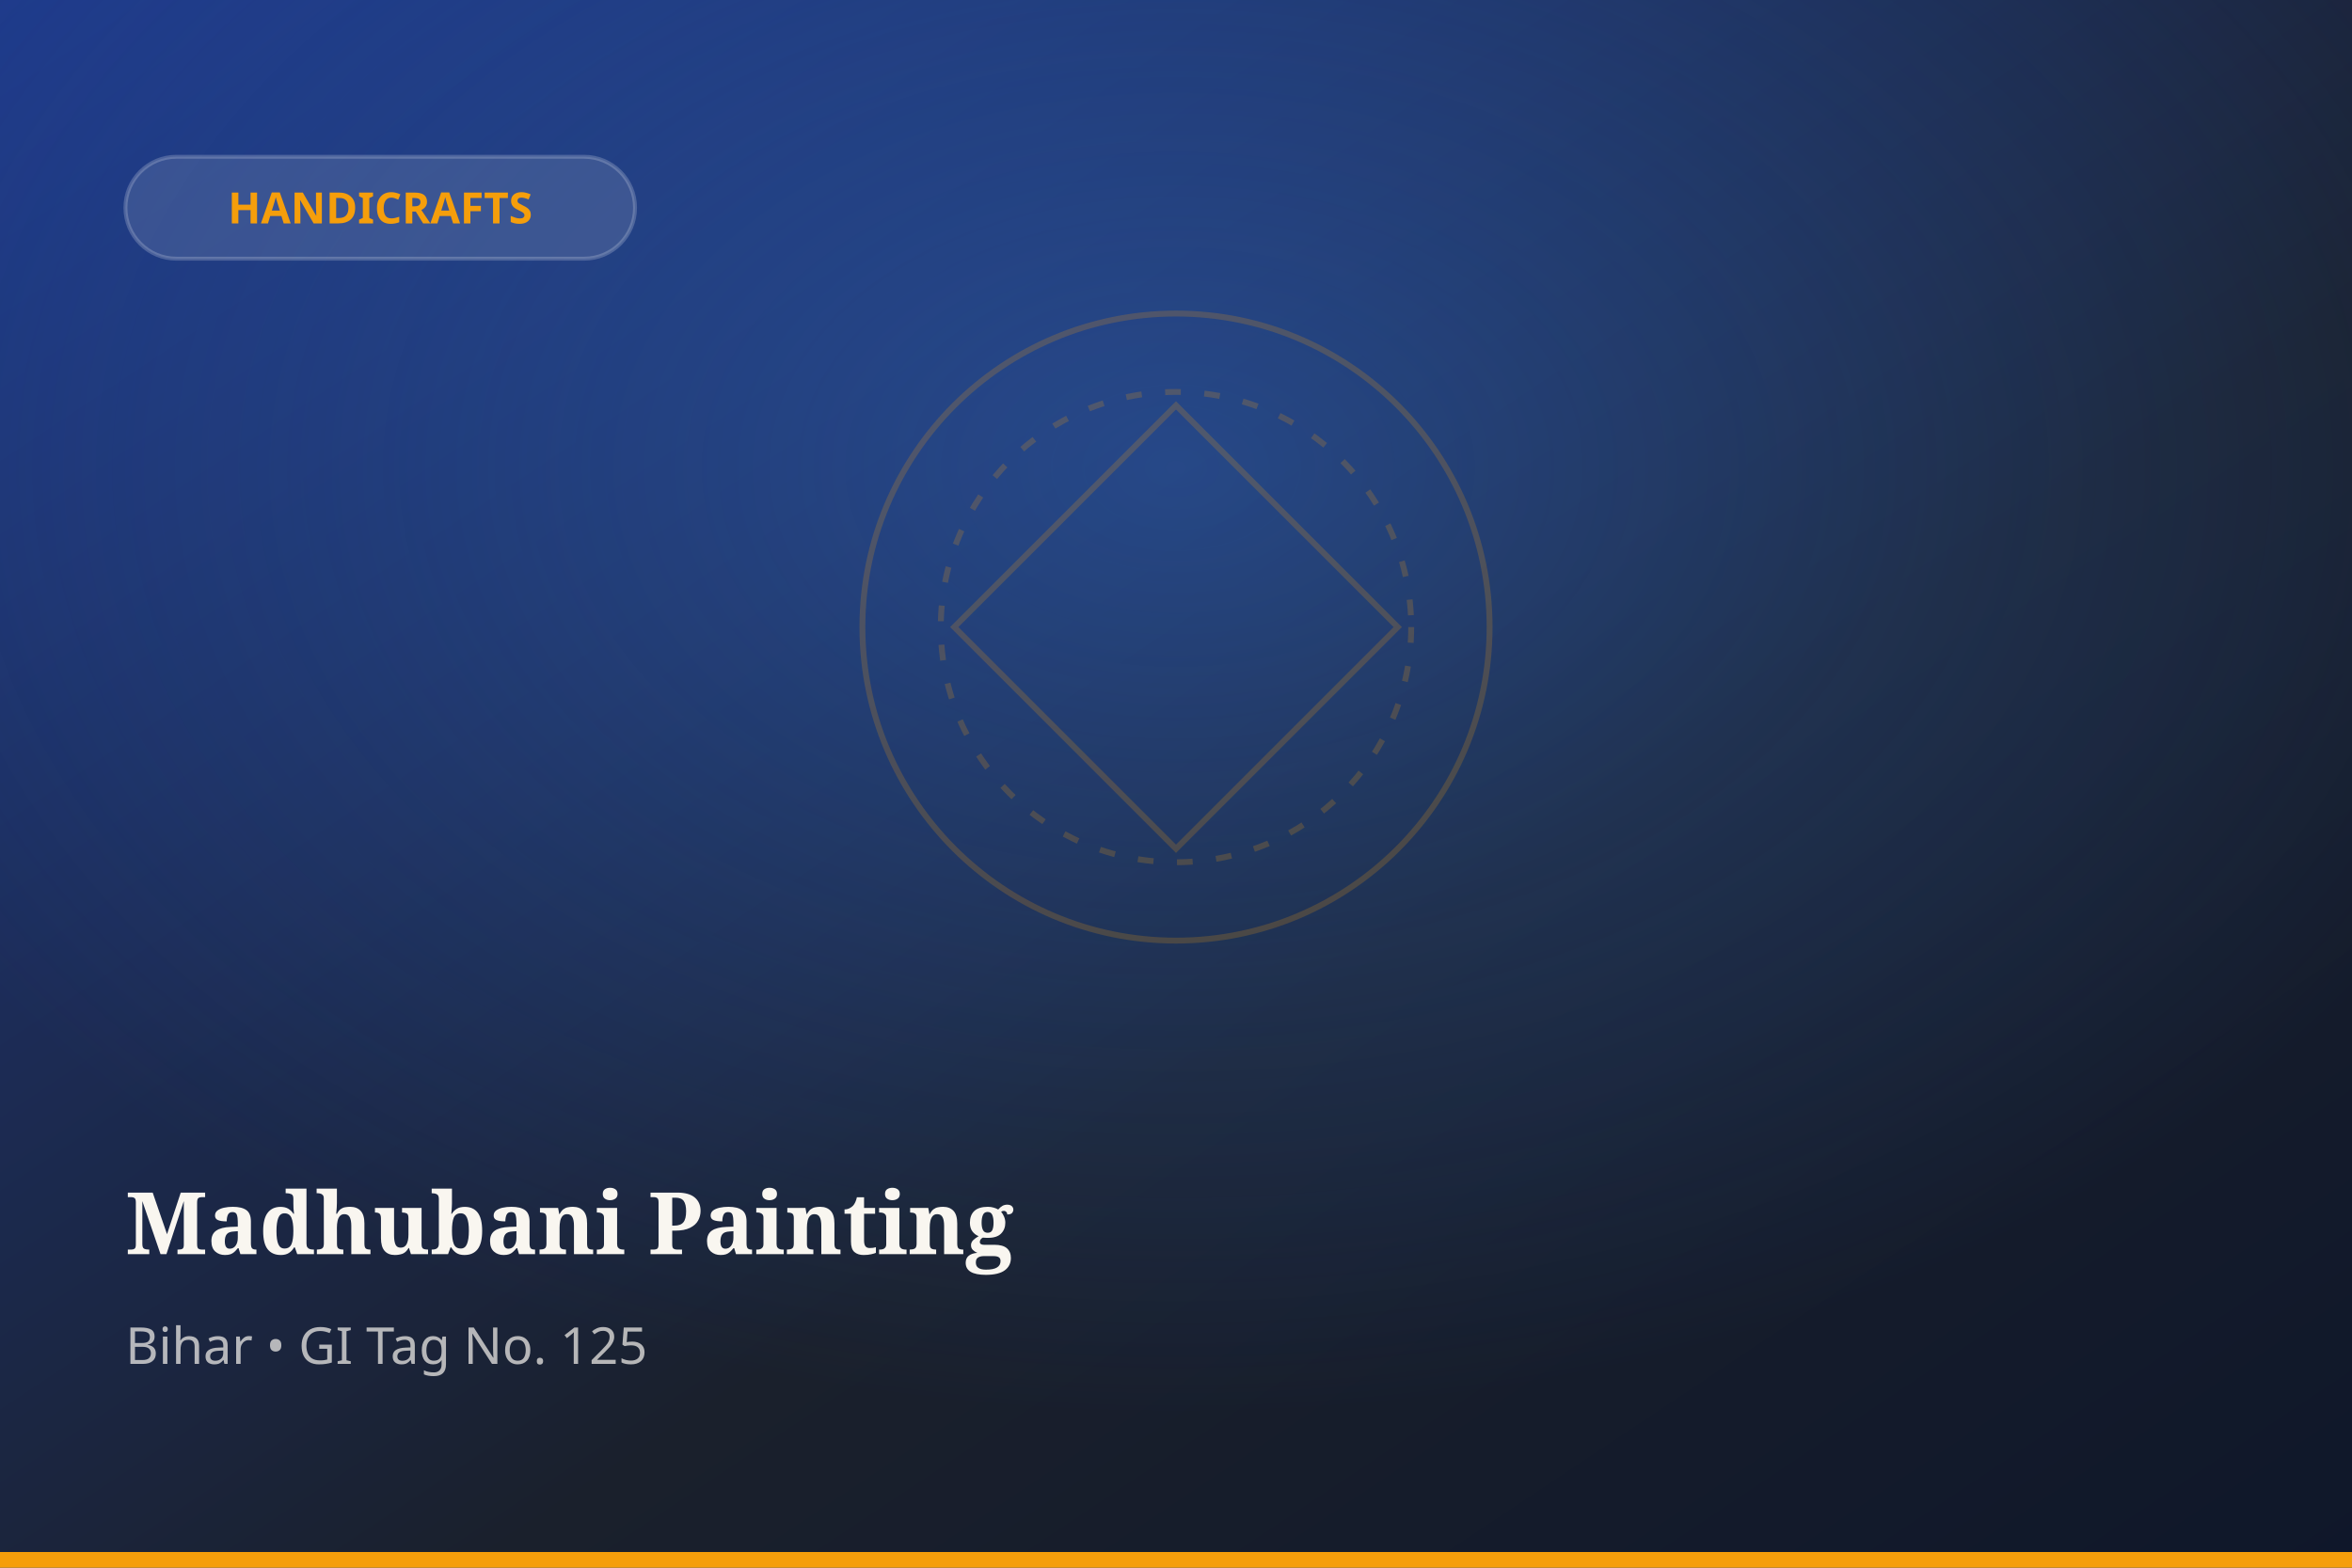
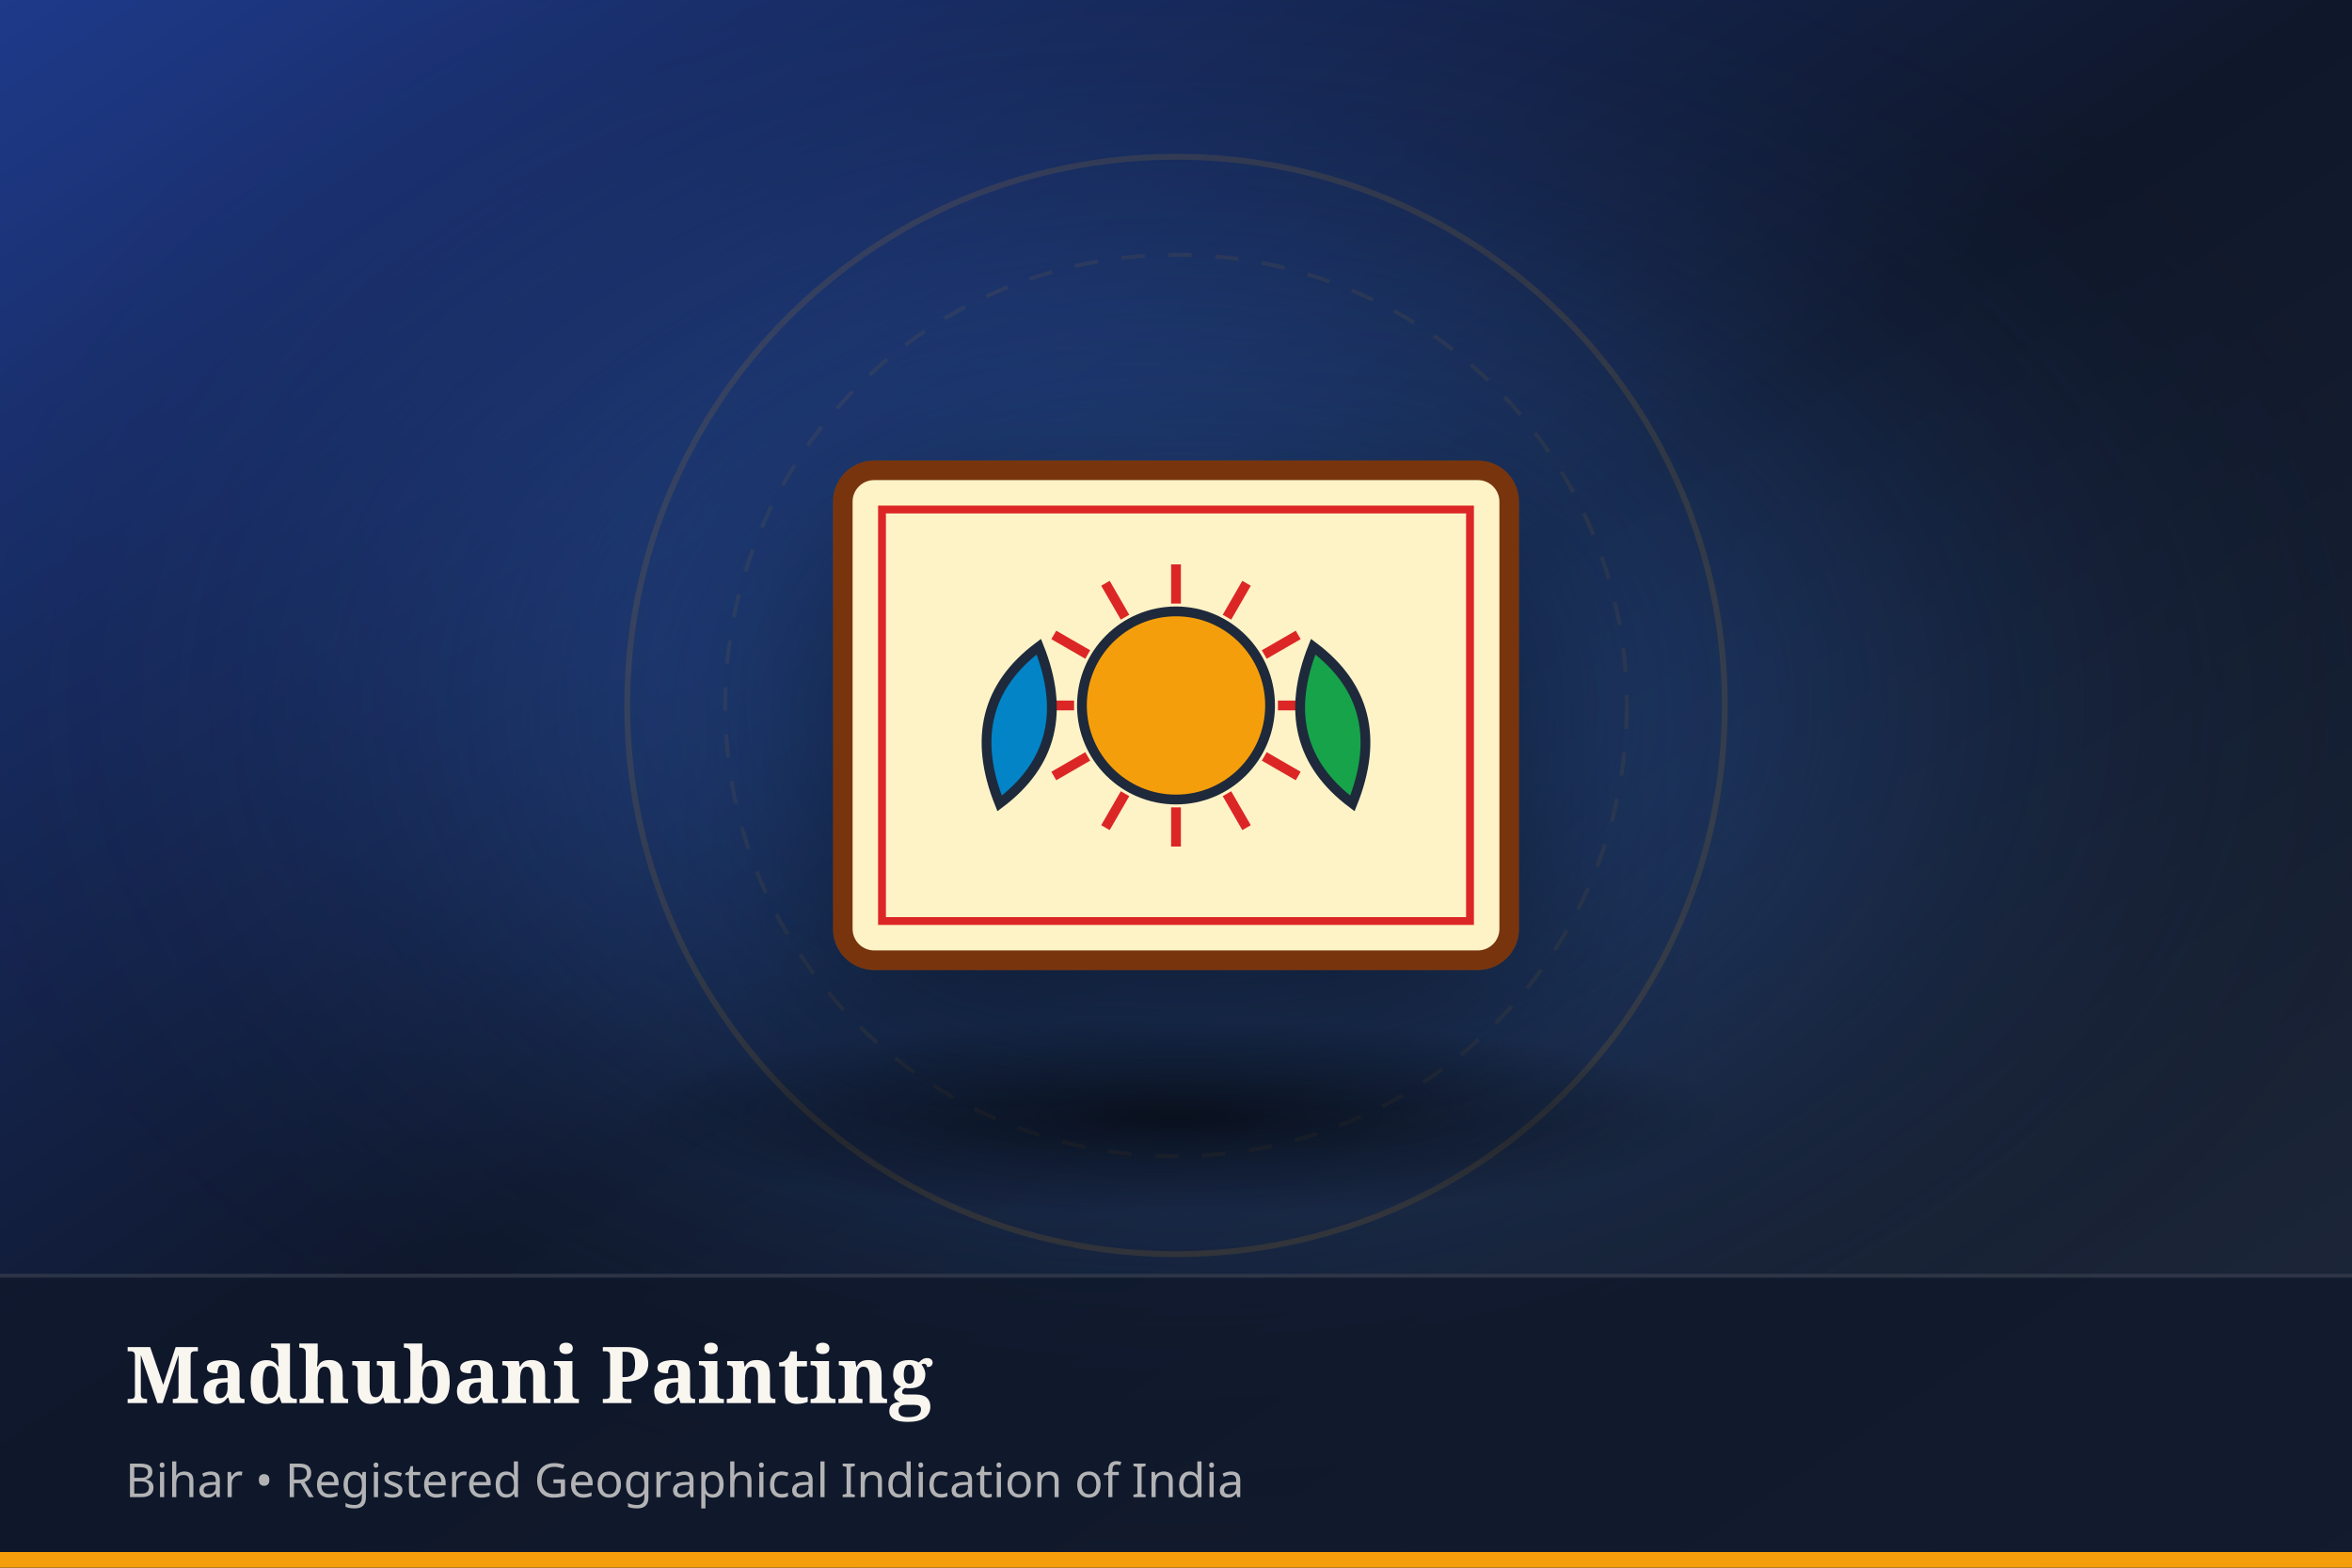
<svg xmlns="http://www.w3.org/2000/svg" width="600" height="400" viewBox="0 0 600 400">
  <defs>
    <linearGradient id="bgGrad_madhubani-painting" x1="0%" y1="0%" x2="100%" y2="100%">
      <stop offset="0%" stop-color="#1E3A8A" />
-       <stop offset="60%" stop-color="#1A202C" />
-       <stop offset="100%" stop-color="#0F172A" />
+       <stop offset="50%" stop-color="#0F172A" />
+       <stop offset="100%" stop-color="#1E293B" />
    </linearGradient>
-     <radialGradient id="glowGrad_madhubani-painting" cx="50%" cy="30%" r="60%">
-       <stop offset="0%" stop-color="#3B82F6" stop-opacity="0.35" />
-       <stop offset="100%" stop-color="#3B82F6" stop-opacity="0" />
+     <radialGradient id="spotlight_madhubani-painting" cx="50%" cy="45%" r="55%">
+       <stop offset="0%" stop-color="#3B82F6" stop-opacity="0.45" />
+       <stop offset="60%" stop-color="#3B82F6" stop-opacity="0.1" />
+       <stop offset="100%" stop-color="#000000" stop-opacity="0" />
+     </radialGradient>
+     <radialGradient id="floorShadow_madhubani-painting" cx="50%" cy="50%" r="50%">
+       <stop offset="0%" stop-color="rgba(0,0,0,0.6)" />
+       <stop offset="100%" stop-color="rgba(0,0,0,0)" />
    </radialGradient>
  </defs>
  <rect width="100%" height="100%" fill="url(#bgGrad_madhubani-painting)" />
-   <rect width="100%" height="100%" fill="url(#glowGrad_madhubani-painting)" />
-   <g transform="translate(300, 160)" stroke="#F59E0B" stroke-opacity="0.2" fill="none" stroke-width="1.5">
-     <circle r="80" />
-     <circle r="60" stroke-dasharray="4,6" />
-     <rect x="-40" y="-40" width="80" height="80" transform="rotate(45)" />
+   <rect width="100%" height="100%" fill="url(#spotlight_madhubani-painting)" />
+   <circle cx="300" cy="180" r="140" fill="none" stroke="#F59E0B" stroke-opacity="0.12" stroke-width="1.5" />
+   <circle cx="300" cy="180" r="115" fill="none" stroke="#F59E0B" stroke-opacity="0.08" stroke-width="1" stroke-dasharray="6,6" />
+   <ellipse cx="300" cy="285" rx="140" ry="25" fill="url(#floorShadow_madhubani-painting)" />
+   <g transform="translate(300, 180)">
+     <rect x="-85" y="-60" width="170" height="125" rx="8" fill="#FEF3C7" stroke="#78350F" stroke-width="5" filter="drop-shadow(0 15px 25px rgba(0,0,0,0.5))" />
+     <rect x="-75" y="-50" width="150" height="105" fill="none" stroke="#DC2626" stroke-width="2" />
+     <g transform="translate(0, 0)" fill="none" stroke="#1E293B" stroke-width="2.5">
+       <circle cx="0" cy="0" r="24" fill="#F59E0B" />
+       <line x1="26" y1="0" x2="36" y2="0" stroke="#DC2626" stroke-width="2.5" />
+       <line x1="22.517" y1="13" x2="31.177" y2="18" stroke="#DC2626" stroke-width="2.5" />
+       <line x1="13" y1="22.517" x2="18" y2="31.177" stroke="#DC2626" stroke-width="2.5" />
+       <line x1="1.592040838891559e-15" y1="26" x2="2.204364238465236e-15" y2="36" stroke="#DC2626" stroke-width="2.5" />
+       <line x1="-13" y1="22.517" x2="-18" y2="31.177" stroke="#DC2626" stroke-width="2.5" />
+       <line x1="-22.517" y1="13" x2="-31.177" y2="18" stroke="#DC2626" stroke-width="2.5" />
+       <line x1="-26" y1="3.184081677783118e-15" x2="-36" y2="4.408728476930472e-15" stroke="#DC2626" stroke-width="2.5" />
+       <line x1="-22.517" y1="-13" x2="-31.177" y2="-18" stroke="#DC2626" stroke-width="2.5" />
+       <line x1="-13" y1="-22.517" x2="-18" y2="-31.177" stroke="#DC2626" stroke-width="2.5" />
+       <line x1="-4.776122516674677e-15" y1="-26" x2="-6.613092715395707e-15" y2="-36" stroke="#DC2626" stroke-width="2.5" />
+       <line x1="13" y1="-22.517" x2="18" y2="-31.177" stroke="#DC2626" stroke-width="2.5" />
+       <line x1="22.517" y1="-13" x2="31.177" y2="-18" stroke="#DC2626" stroke-width="2.5" />
+       <path d="M-45,25 Q-25,10 -35,-15 Q-55,0 -45,25 Z" fill="#0284C7" stroke="#1E293B" />
+       <path d="M45,25 Q25,10 35,-15 Q55,0 45,25 Z" fill="#16A34A" stroke="#1E293B" />
+     </g>
  </g>
-   <g transform="translate(32, 40)">
-     <rect width="130" height="26" rx="13" fill="rgba(255,255,255,0.12)" stroke="rgba(255,255,255,0.2)" />
-     <text x="65" y="17" fill="#F59E0B" font-family="sans-serif" font-size="11" font-weight="600" text-anchor="middle">
-       HANDICRAFTS
-     </text>
-   </g>
-   <text x="32" y="320" fill="#F9F6F0" font-family="serif" font-size="22" font-weight="700">
+   <rect x="0" y="325" width="600" height="75" fill="rgba(15, 23, 42, 0.75)" />
+   <rect x="0" y="325" width="600" height="1" fill="rgba(255, 255, 255, 0.12)" />
+   <text x="32" y="358" fill="#F9F6F0" font-family="'Playfair Display', Georgia, serif" font-size="20" font-weight="700">
    Madhubani Painting
  </text>
-   <text x="32" y="348" fill="rgba(249, 246, 240, 0.7)" font-family="sans-serif" font-size="13">
-     Bihar • GI Tag No. 125
+   <text x="32" y="382" fill="rgba(249, 246, 240, 0.7)" font-family="'Plus Jakarta Sans', sans-serif" font-size="12" font-weight="500">
+     Bihar • Registered Geographical Indication of India
  </text>
  <rect x="0" y="396" width="600" height="4" fill="#F59E0B" />
</svg>
